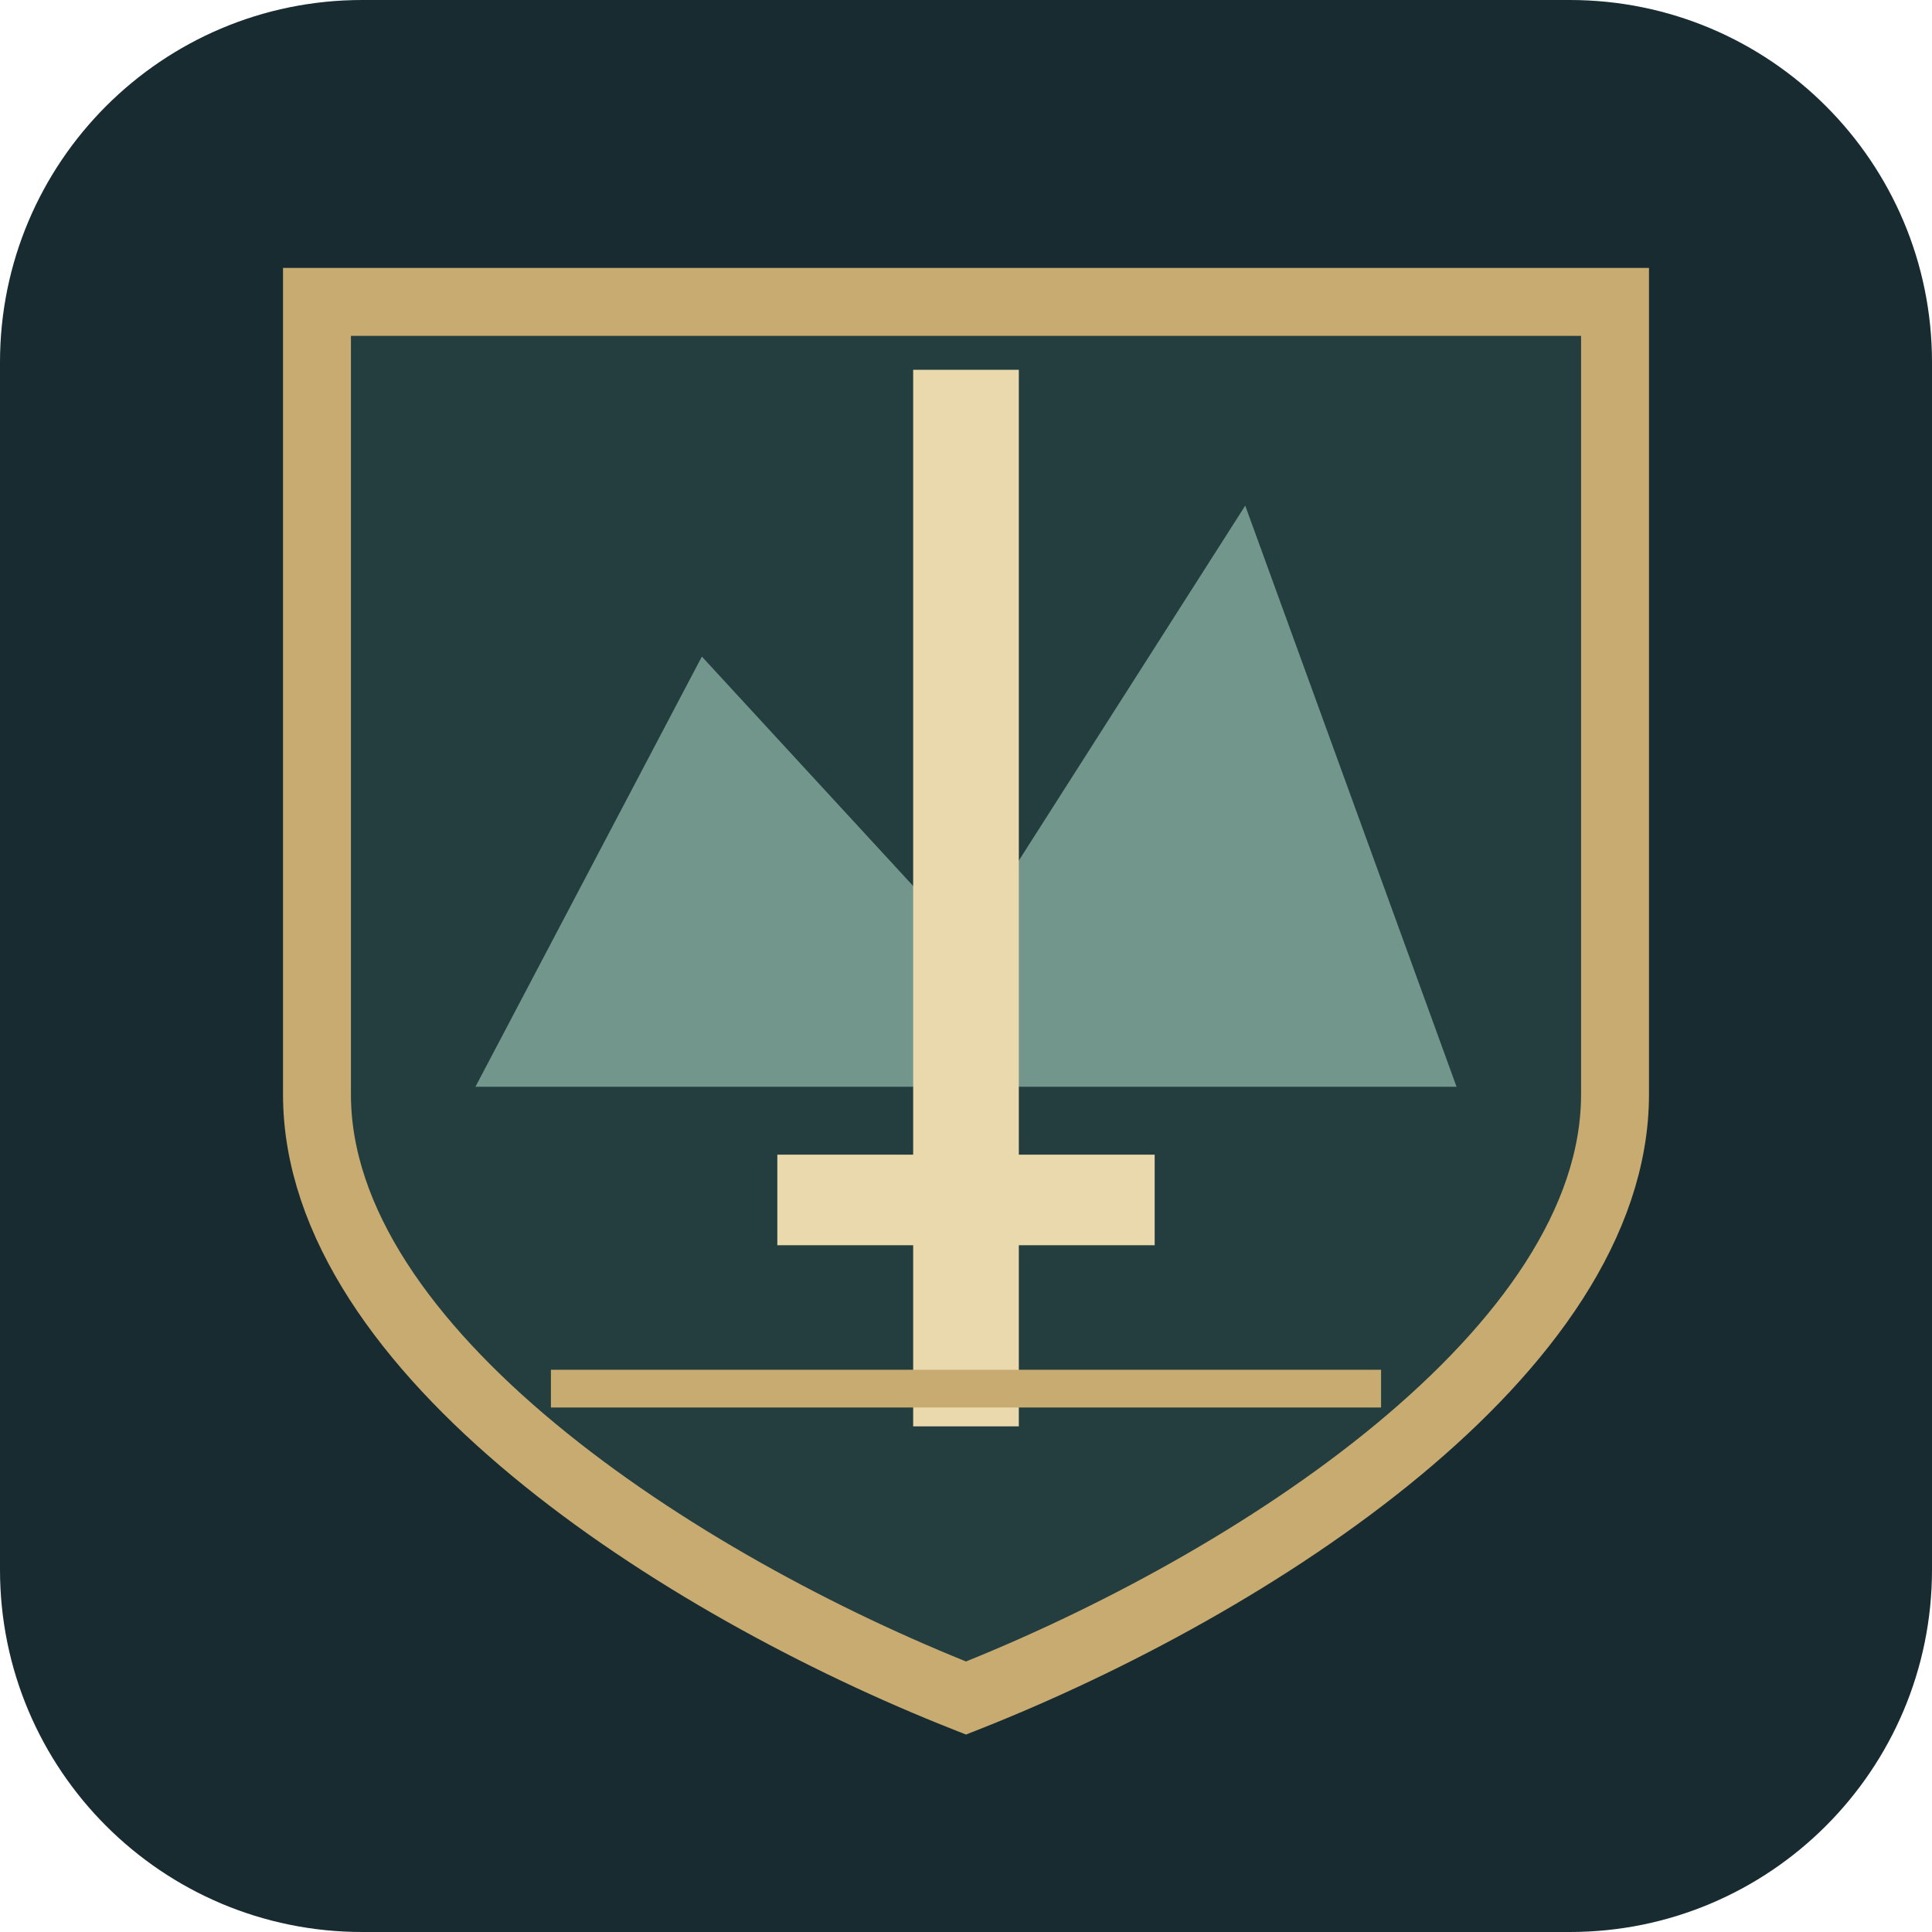
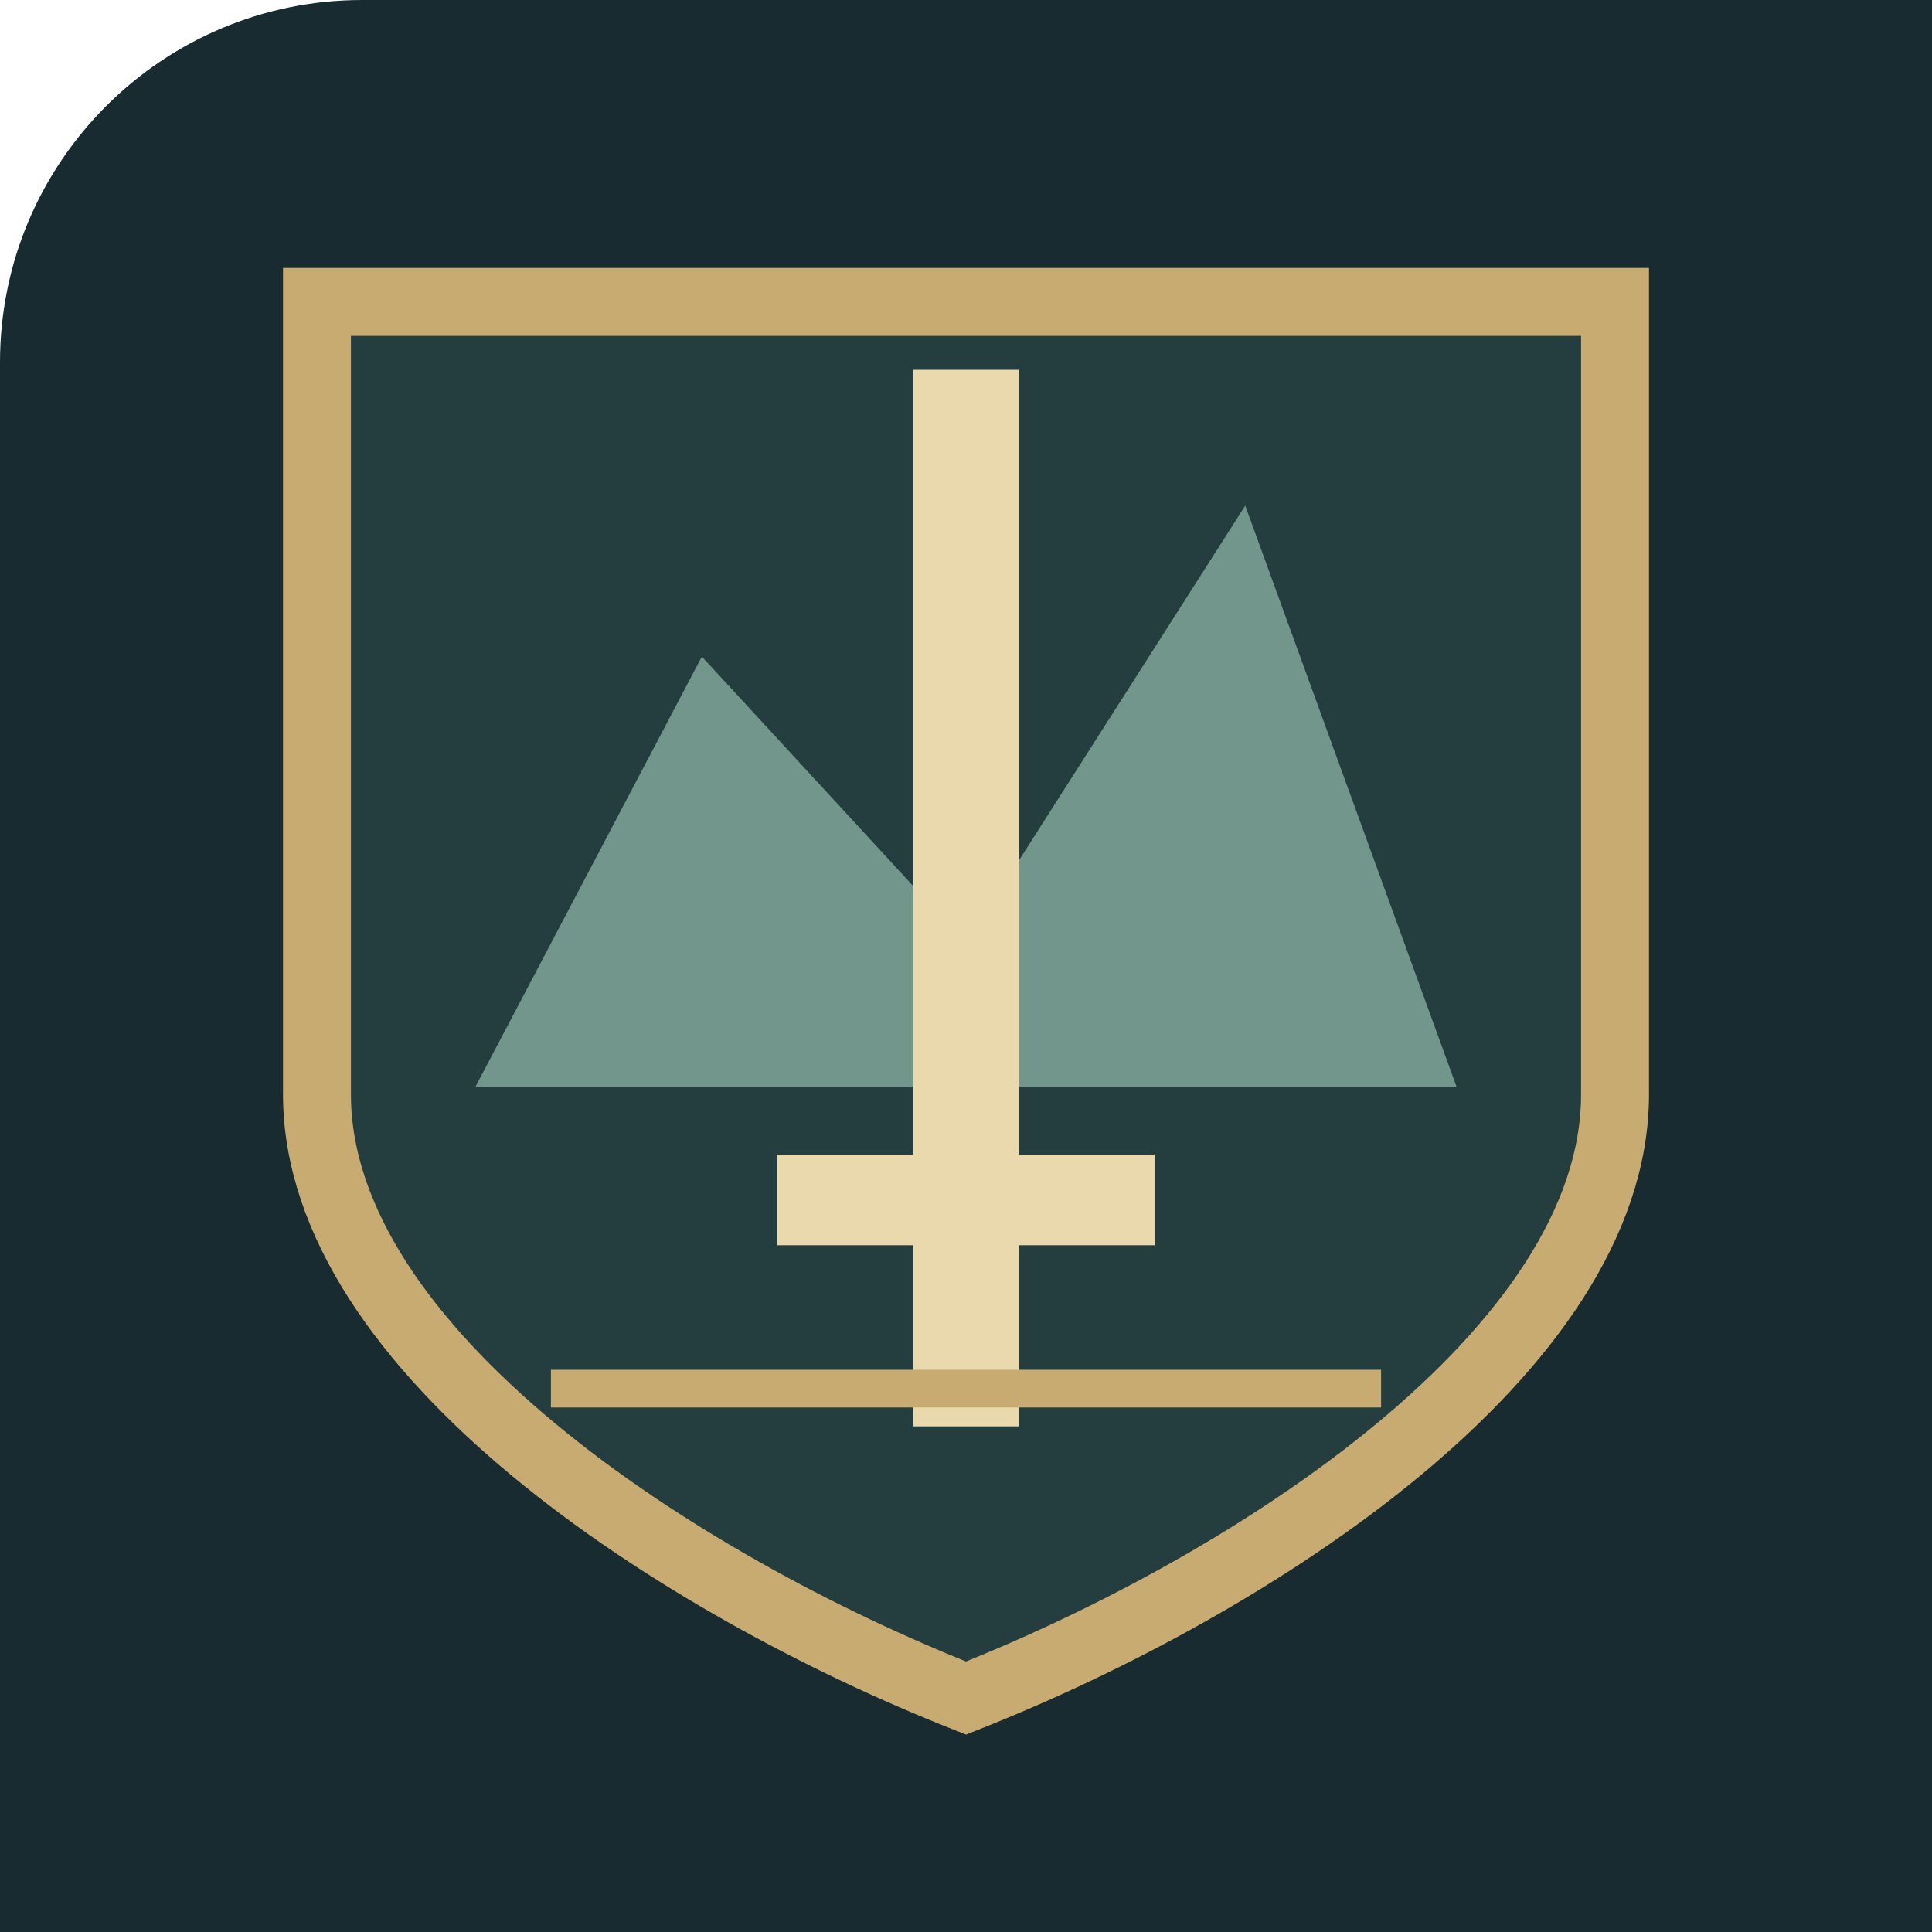
- <svg xmlns="http://www.w3.org/2000/svg" width="256" height="256" viewBox="0 0 256 256">
-   <rect width="256" height="256" rx="48" fill="#172b30" />
+ <svg xmlns="http://www.w3.org/2000/svg" width="512" height="512" viewBox="0 0 256 256">
+   <rect width="512" height="512" rx="48" fill="#172b30" />
  <path d="M42 40h172v105c0 34-48 65-86 80-38-15-86-46-86-80z" fill="#243e40" stroke="#c7ab70" stroke-width="9" />
  <path d="M63 144l30-57 35 38 37-58 28 77z" fill="#72968b" />
  <path d="M121 49h14v117h-14zM103 153h50v12h-50zM121 165h14v24h-14z" fill="#ebd9ae" />
  <path d="M73 184h110" stroke="#c7ab70" stroke-width="5" />
</svg>
